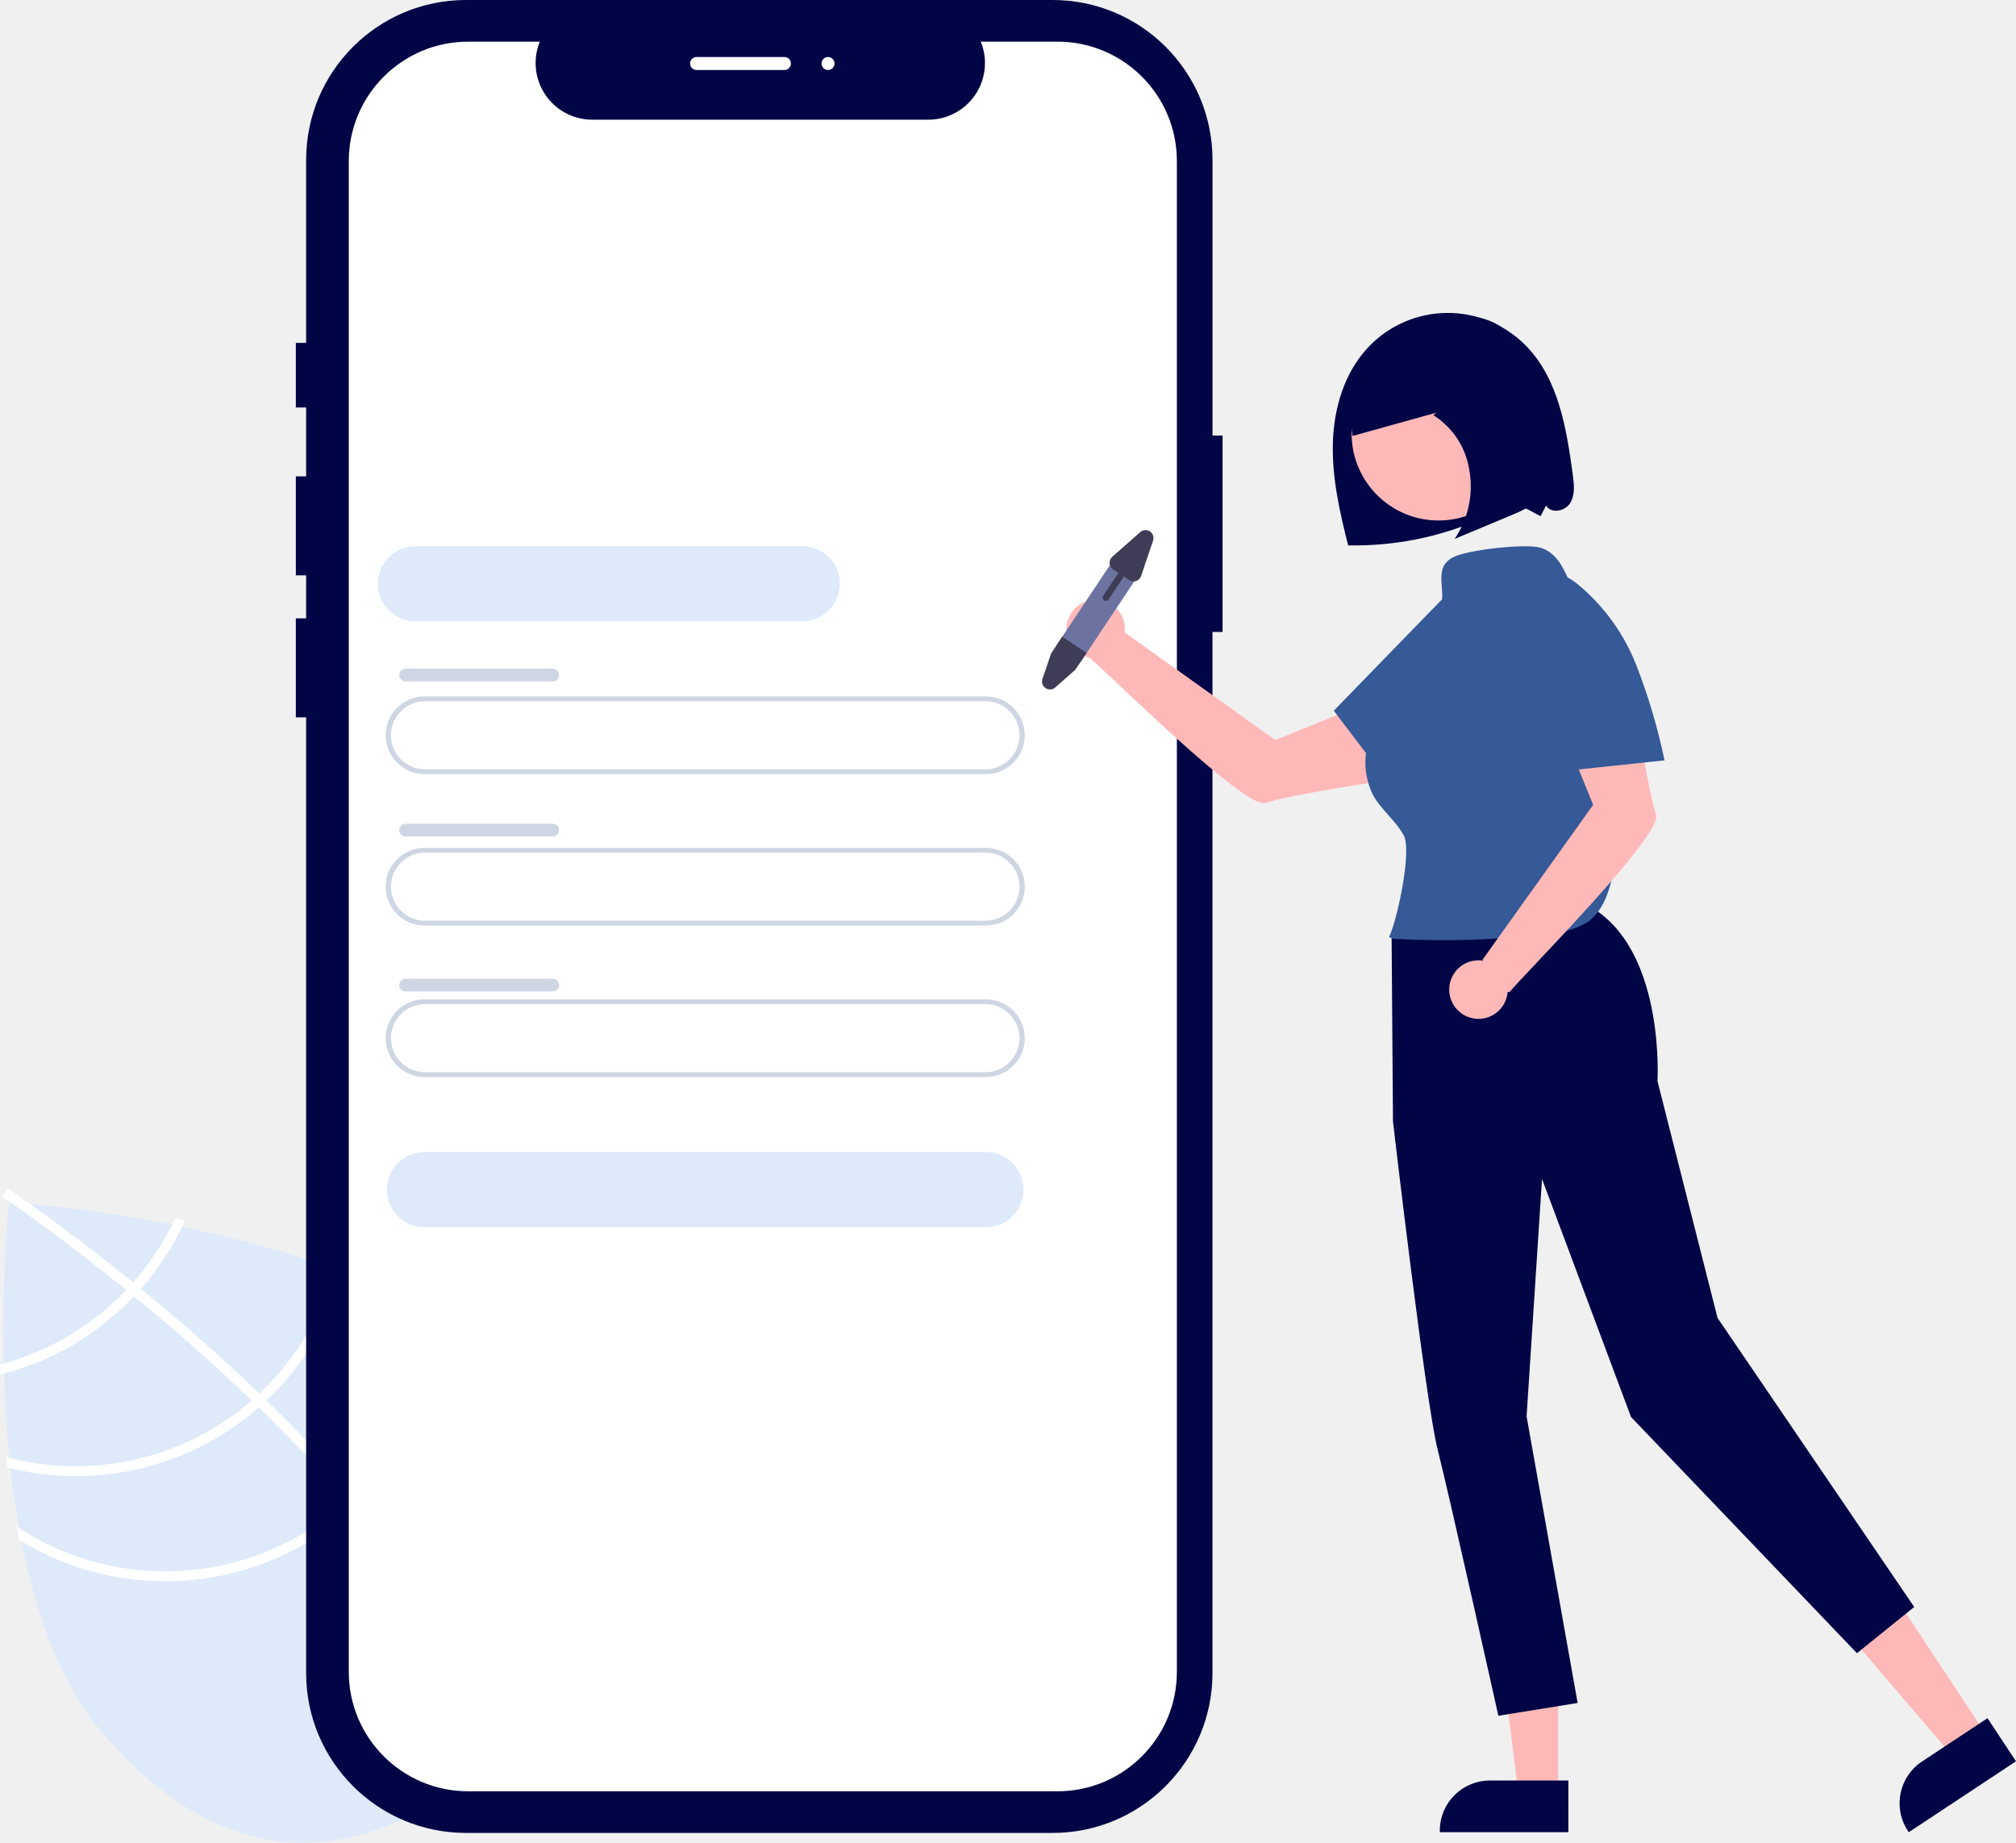
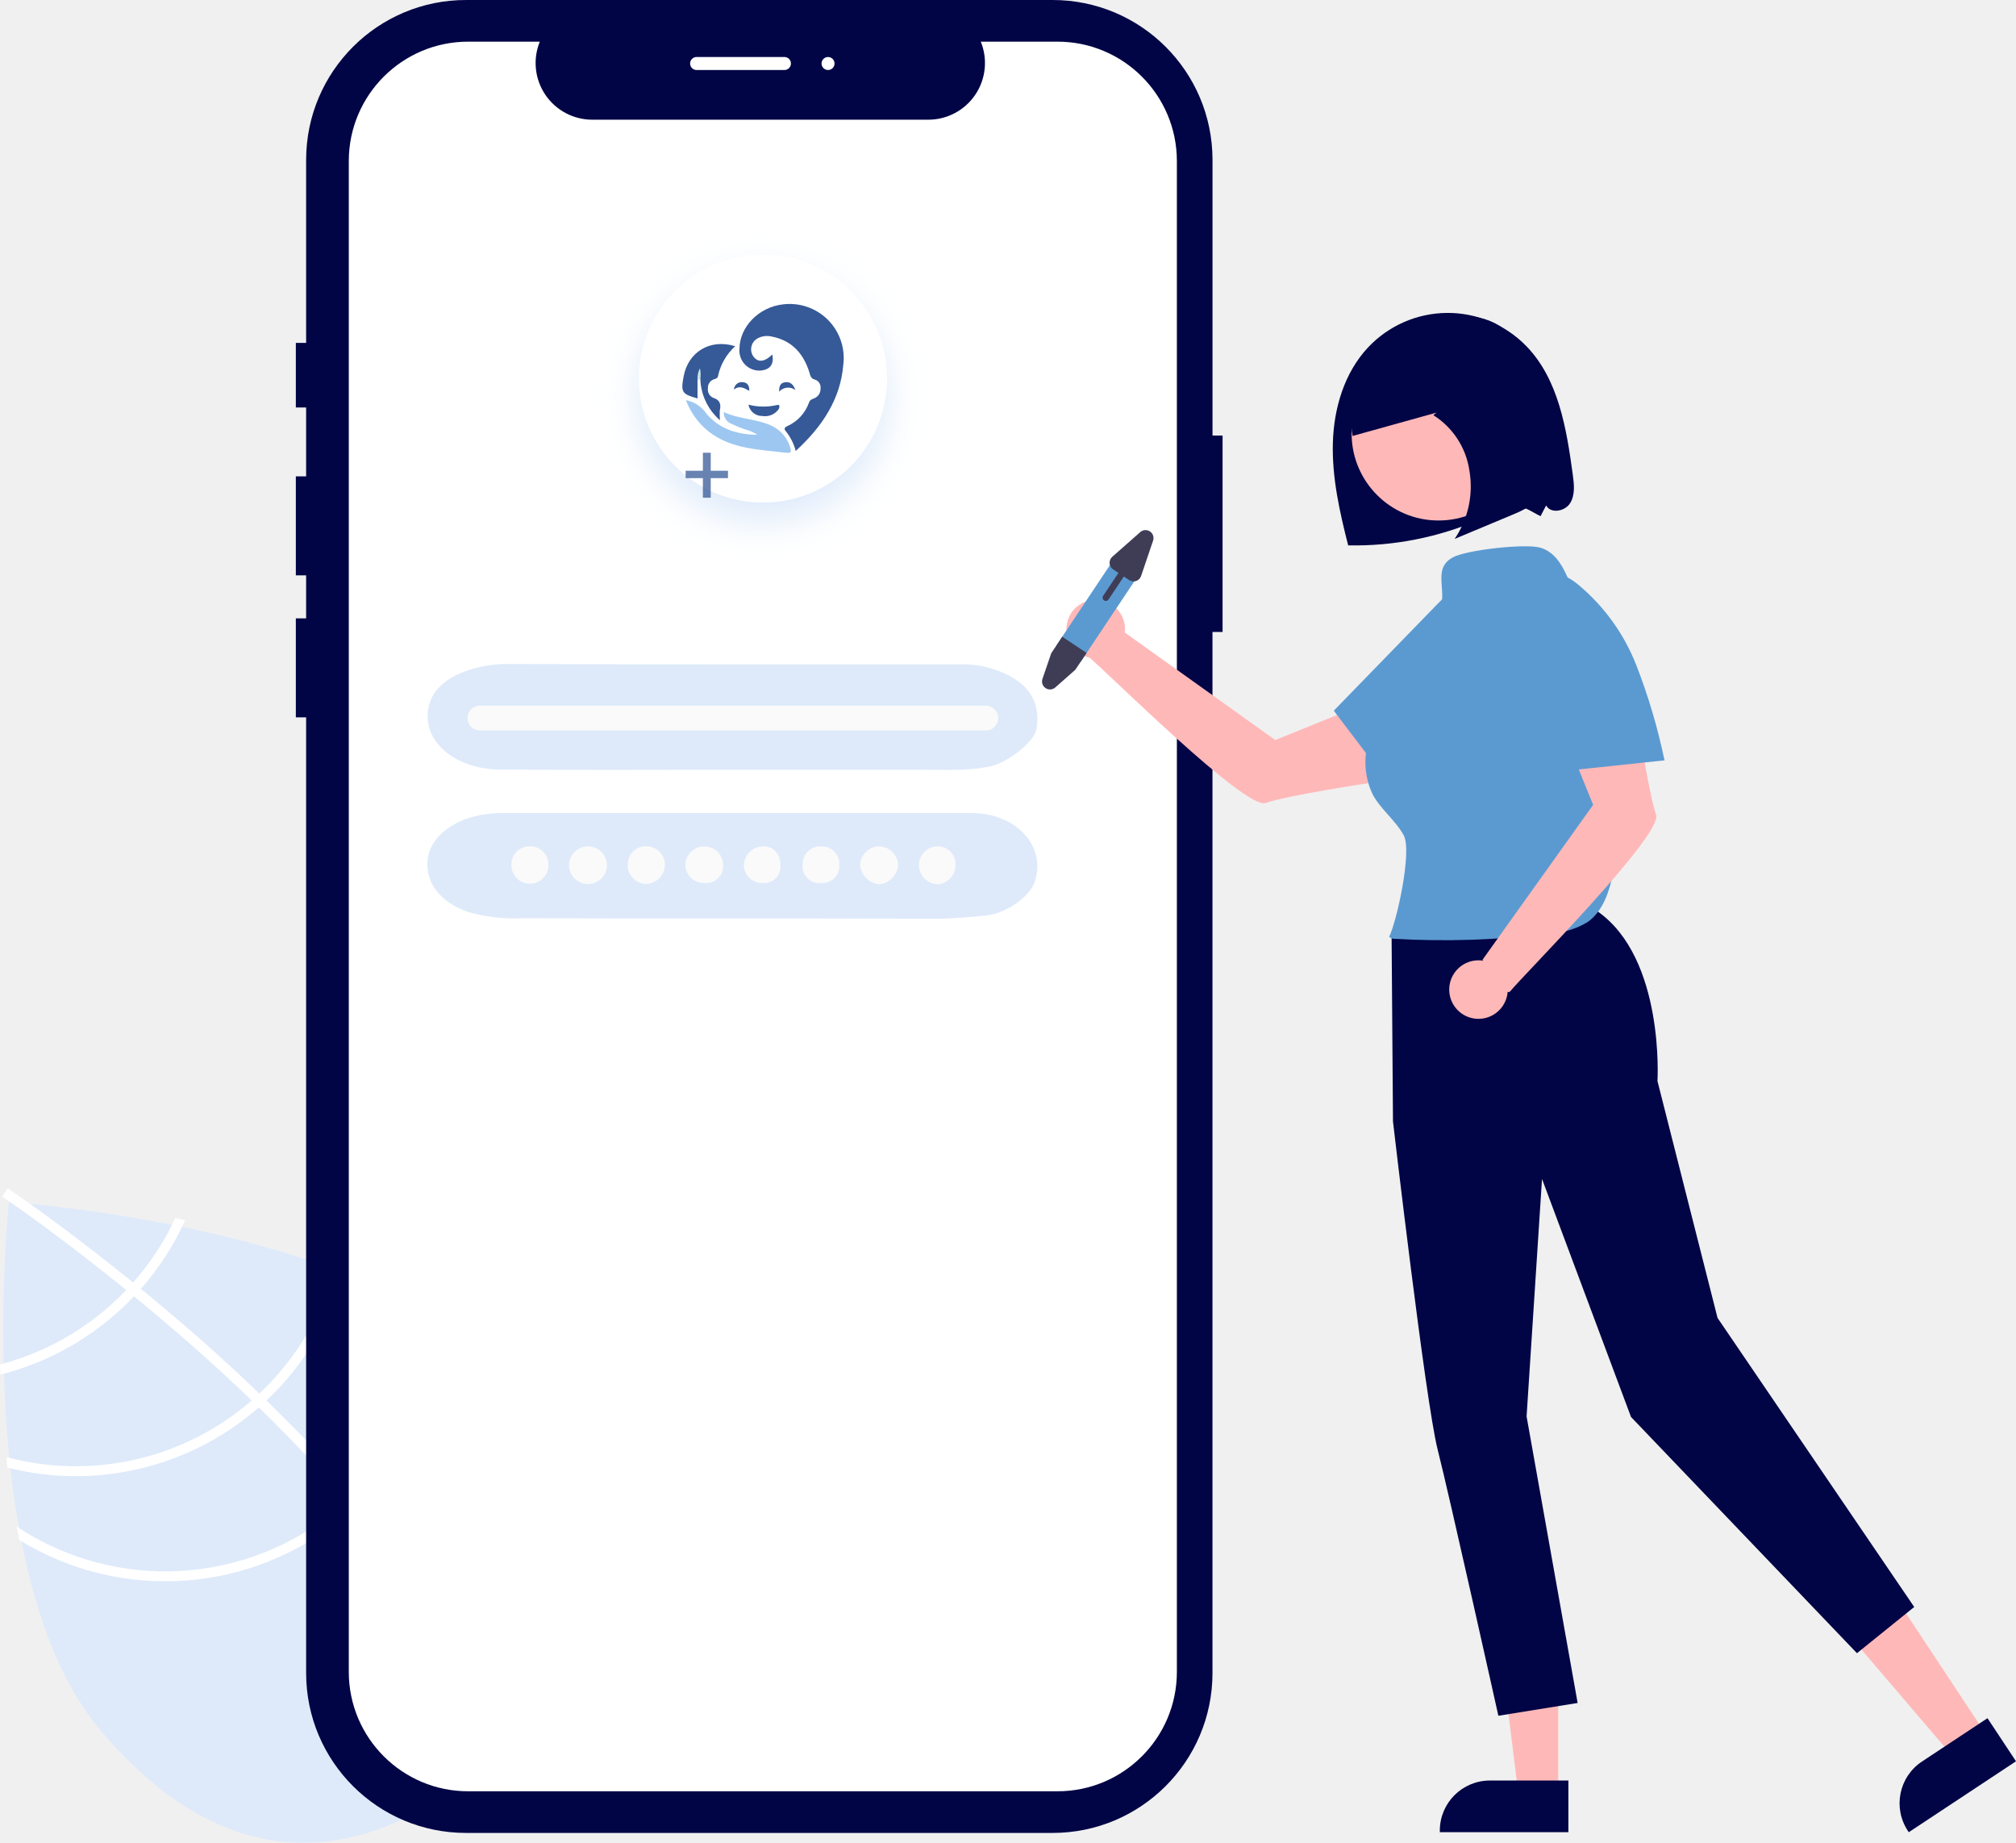
<svg xmlns="http://www.w3.org/2000/svg" width="325" height="297" viewBox="0 0 325 297">
-   <g id="Group_1590" data-name="Group 1590" transform="translate(0 0)">
-     <path id="Path_17788" data-name="Path 17788" d="M339.632,552.3l-3.512,27.668-5.168-31.429C306.112,539,277.07,537.151,277.07,537.151s-6.409,60.027,14.751,85.127,43.47,21.284,61.876,5.767,25.939-36.86,4.779-61.96C353.767,560.5,347.119,555.967,339.632,552.3Z" transform="translate(-275.636 -343.402)" fill="#deeafa" />
-     <path id="Path_17789" data-name="Path 17789" d="M332.594,582.127l1.043,1.237c12.05,14.443,19.084,27.708,20.986,39.621.031.173.05.345.081.519l-.806.125-.777.11c-1.913-12.983-10.212-26.617-20.719-39.217-.335-.409-.674-.825-1.027-1.23-4.5-5.295-9.348-10.392-14.268-15.172-.378-.373-.766-.747-1.155-1.122-6.526-6.275-13.113-11.975-19-16.791-.414-.342-.835-.679-1.25-1.01-9.991-8.111-17.774-13.526-19.509-14.714-.209-.149-.327-.227-.354-.246l.442-.656v-.011l.449-.661c.027.019.425.281,1.144.785,2.7,1.873,9.953,7.022,18.947,14.3.4.33.824.667,1.239,1.009,4.778,3.9,10,8.367,15.257,13.238q1.984,1.832,3.867,3.655c.395.369.784.743,1.161,1.117Q326.329,574.757,332.594,582.127Z" transform="translate(-275.486 -341.383)" fill="#fff" />
-     <path id="Path_17790" data-name="Path 17790" d="M296.5,552.125c-.364.4-.734.807-1.12,1.206a44.179,44.179,0,0,1-3.3,3.09,42.989,42.989,0,0,1-16.915,8.77c.016.542.033,1.083.048,1.636a44.581,44.581,0,0,0,17.9-9.181,45.728,45.728,0,0,0,3.522-3.3c.38-.394.75-.8,1.109-1.207a44.206,44.206,0,0,0,7.275-11.194q-.821-.172-1.608-.342A42.842,42.842,0,0,1,296.5,552.125Z" transform="translate(-275.162 -345.275)" fill="#fff" />
-     <path id="Path_17791" data-name="Path 17791" d="M317.787,576.636q-.6.571-1.237,1.106c-.123.115-.258.228-.387.337a43.217,43.217,0,0,1-39.063,8.7c.06.568.119,1.136.19,1.7A44.822,44.822,0,0,0,317.2,579.3c.172-.145.343-.289.509-.44.424-.368.836-.736,1.243-1.111a44.585,44.585,0,0,0,12.79-21.679c-.5-.2-1-.392-1.508-.583a42.921,42.921,0,0,1-12.443,21.146Z" transform="translate(-276.084 -351.931)" fill="#fff" />
-     <path id="Path_17792" data-name="Path 17792" d="M334.7,599.712c-.4.4-.806.784-1.219,1.164-.444.406-.893.805-1.352,1.192a43.334,43.334,0,0,1-51.859,2.94c.143.728.28,1.451.435,2.169a44.921,44.921,0,0,0,52.457-3.884c.459-.387.914-.781,1.346-1.187.425-.379.833-.765,1.236-1.157a44.79,44.79,0,0,0,13.3-30.084c-.511-.345-1.035-.668-1.564-1A43.194,43.194,0,0,1,334.7,599.712Z" transform="translate(-277.592 -358.968)" fill="#fff" />
-     <path id="Path_17793" data-name="Path 17793" d="M513.918,236.094V191.626A25.775,25.775,0,0,0,488.1,165.89h-94.49A25.775,25.775,0,0,0,367.8,191.627v29.532h-1.66v10.406h1.66v11.1h-1.66v15.955h1.66v6.937h-1.66v15.955h1.66V435.58a25.775,25.775,0,0,0,25.813,25.737H488.1a25.775,25.775,0,0,0,25.813-25.737V267.747h1.628V236.094Z" transform="translate(-318.448 -165.89)" fill="#010545" />
-     <path id="Path_17794" data-name="Path 17794" d="M497.118,178.7H484.784a9.133,9.133,0,0,1-8.479,12.578H422.172a9.133,9.133,0,0,1-8.479-12.578h-11.52A19.247,19.247,0,0,0,382.9,197.917V441.478A19.247,19.247,0,0,0,402.173,460.7h94.945a19.247,19.247,0,0,0,19.277-19.217h0V197.917A19.247,19.247,0,0,0,497.118,178.7Z" transform="translate(-326.671 -171.985)" fill="#fff" />
-     <path id="Path_17803" data-name="Path 17803" d="M724.946,288.532c-1.014-7.439-2.286-15.425-7.533-20.795a17.643,17.643,0,0,0-25.491.264c-3.819,4.074-5.506,9.8-5.66,15.377s1.089,11.1,2.468,16.514a50.9,50.9,0,0,0,21.242-4.181,34.224,34.224,0,0,1,5.093-2c1.77-.45,3.031.683,4.678,1.473l.9-1.73c.74,1.377,3.03.969,3.861-.355S725.157,290.081,724.946,288.532Z" transform="translate(-471.391 -211.989)" fill="#010545" />
-     <path id="Path_17804" data-name="Path 17804" d="M592.843,516.241l-5.361,3.545L571.257,500.8l7.912-5.232Z" transform="translate(-272.647 -236.652)" fill="#ffb8b8" />
-     <path id="Path_17805" data-name="Path 17805" d="M879.726,702.78,862.44,714.211l-.145-.219a8.066,8.066,0,0,1,2.278-11.177h0l10.557-6.982Z" transform="translate(-554.726 -418.899)" fill="#010545" />
-     <path id="Path_17806" data-name="Path 17806" d="M471.821,530.618h-6.427l-3.057-24.79h9.485Z" transform="translate(-220.625 -241.536)" fill="#ffb8b8" />
-     <path id="Path_17807" data-name="Path 17807" d="M739.91,723.331H719.187v-.262A8.066,8.066,0,0,1,727.253,715h12.658Z" transform="translate(-487.072 -428.019)" fill="#010545" />
-     <path id="Path_17808" data-name="Path 17808" d="M637.808,373.523l-24.266-17.334a4.717,4.717,0,1,0-5.666,4.062c3.033,2.547,25.188,24.58,28.36,23.418,3.22-1.18,17.3-3.315,17.3-3.315l.392-13.365Z" transform="translate(-432.217 -254.243)" fill="#ffb8b8" />
-     <path id="Path_17809" data-name="Path 17809" d="M704.733,451.146l.229,30.5s5.251,45.189,7.188,52.822,9.8,42.958,9.8,42.958l12.78-2.062L726.5,529.18l2.488-38.277,14.345,38.362,36.426,38.076,9.232-7.449L757.283,513.3,747.6,475.128s1.2-19.742-9.646-27.345Z" transform="translate(-480.398 -300.883)" fill="#010545" />
-     <circle id="Ellipse_227" data-name="Ellipse 227" cx="14.008" cy="14.008" r="14.008" transform="translate(217.896 55.876)" fill="#ffb8b8" />
-     <rect id="Rectangle_2021" data-name="Rectangle 2021" width="12.734" height="16.555" transform="translate(230.323 167.193) rotate(-65.867)" fill="#010545" />
-     <path id="Path_17810" data-name="Path 17810" d="M593.233,362.657" transform="translate(-426.931 -259.81)" fill="#6c63ff" />
-     <path id="Path_17811" data-name="Path 17811" d="M730.519,343.117c-1.651-3.285-2.453-7.344-5.972-8.409-2.376-.719-11.988.359-14.154,1.573-3.6,2.02-.338,5.8-2.463,9.345L701,357.175a35.882,35.882,0,0,0-4.052,8.3,12.083,12.083,0,0,0,.563,9.01c1.309,2.433,3.682,4.158,5,6.587,1.369,2.526-1.089,13.8-2.363,16.379l.612.283a137.92,137.92,0,0,0,25.4-.855,13.042,13.042,0,0,0,5.983-1.824c2.537-1.787,3.54-5.03,4.167-8.07A67.98,67.98,0,0,0,730.519,343.117Z" transform="translate(-476.216 -246.429)" fill="#365997" />
-     <path id="Path_17812" data-name="Path 17812" d="M697.173,380.043a95.909,95.909,0,0,0,10.733-11.789,32.114,32.114,0,0,0,6.232-14.515,10.751,10.751,0,0,0-.336-5.043,5.174,5.174,0,0,0-3.533-3.382c-2.659-.584-5.076,1.538-6.973,3.49L686.513,366.07,697.2,380.142Z" transform="translate(-471.493 -251.522)" fill="#365997" />
-     <path id="Path_17813" data-name="Path 17813" d="M755.489,401.078c-1.18-3.22-3.315-17.3-3.315-17.3l-13.365-.392,6.534,16.116-17.831,24.962.093.153a4.716,4.716,0,1,0,3.955,5.011.326.326,0,0,0,.409-.07C733.953,427.072,756.668,404.3,755.489,401.078Z" transform="translate(-488.511 -269.775)" fill="#ffb8b8" />
-     <path id="Path_17814" data-name="Path 17814" d="M766.374,372.43a95.9,95.9,0,0,0-4.531-15.286A32.116,32.116,0,0,0,752.65,344.3a10.752,10.752,0,0,0-4.489-2.323,5.174,5.174,0,0,0-4.722,1.272c-1.876,1.973-1.311,5.139-.623,7.773l6.086,23.3,17.574-1.863Z" transform="translate(-498.047 -249.917)" fill="#365997" />
-     <path id="Path_17815" data-name="Path 17815" d="M723.443,283.467a56.037,56.037,0,0,0-1.924-10c-1.029-3.191-2.687-6.179-5.066-7.987-3.767-2.862-8.643-2.31-12.867-.664a19.3,19.3,0,0,0-8.757,6.319,15.026,15.026,0,0,0-2.74,11.617l13.514-3.761-.493.41a12.728,12.728,0,0,1,5.807,8.914,15.055,15.055,0,0,1-2.378,11.029l9.217-3.851c1.9-.792,3.926-1.705,5.05-3.738C724.11,289.4,723.807,286.279,723.443,283.467Z" transform="translate(-474.036 -212.483)" fill="#010545" />
-     <path id="Path_17816" data-name="Path 17816" d="M613.88,340.186l-9.011,13.524a2.359,2.359,0,0,1-4.137-.4,2.163,2.163,0,0,1-.141-.449,2.365,2.365,0,0,1,.351-1.772l9.011-13.524a2.359,2.359,0,0,1,3.926,2.616Z" transform="translate(-430.44 -247.351)" fill="#6c73a1" />
-     <path id="Path_17817" data-name="Path 17817" d="M603.656,364.858l-1.824,2.721-3.227,2.845a1.285,1.285,0,0,1-2.067-1.377l1.413-4.135,1.779-2.67Z" transform="translate(-428.485 -259.621)" fill="#3f3d56" />
-     <path id="Path_17818" data-name="Path 17818" d="M621.22,329.694l-4.516,3.98a1.286,1.286,0,0,0,.137,2.034l.854.569-2.471,3.708a.524.524,0,0,0,.872.581l2.471-3.708.854.569a1.283,1.283,0,0,0,1.93-.657l1.934-5.7a1.286,1.286,0,0,0-2.068-1.378Z" transform="translate(-437.395 -243.933)" fill="#3f3d56" />
-     <path id="Path_17820" data-name="Path 17820" d="M503.177,185.515H489.023a1.048,1.048,0,0,1,0-2.1h14.154a1.048,1.048,0,1,1,0,2.1Z" transform="translate(-376.722 -174.229)" fill="#fff" />
-     <circle id="Ellipse_228" data-name="Ellipse 228" cx="1.048" cy="1.048" r="1.048" transform="translate(132.441 9.189)" fill="#fff" />
-     <path id="Path_17821" data-name="Path 17821" d="M100.111,75.311H9.61a6.26,6.26,0,0,1,0-12.521h90.5a6.26,6.26,0,0,1,0,12.521ZM9.61,63.564a5.487,5.487,0,0,0,0,10.973h90.5a5.487,5.487,0,0,0,0-10.973Z" transform="translate(58.831 49.454)" fill="#cfd6e3" />
-     <path id="Path_17822" data-name="Path 17822" d="M100.418,265.274H9.917a6.067,6.067,0,0,1,0-12.134h90.5a6.067,6.067,0,0,1,0,12.134Z" transform="translate(58.524 -67.47)" fill="#deeafa" />
-     <path id="Path_17823" data-name="Path 17823" d="M68.4,12.134H6.067A6.067,6.067,0,0,1,6.067,0H68.4a6.067,6.067,0,0,1,0,12.134Z" transform="translate(60.916 88.025)" fill="#deeafa" />
-     <path id="Path_17824" data-name="Path 17824" d="M100.111,138.591H9.61a6.26,6.26,0,0,1,0-12.521h90.5a6.26,6.26,0,0,1,0,12.521ZM9.61,126.844a5.487,5.487,0,0,0,0,10.973h90.5a5.487,5.487,0,0,0,0-10.973H9.61Z" transform="translate(58.831 10.584)" fill="#cfd6e3" />
-     <path id="Path_17825" data-name="Path 17825" d="M100.111,201.881H9.61a6.26,6.26,0,0,1,0-12.521h90.5a6.26,6.26,0,0,1,0,12.521ZM9.61,190.134a5.487,5.487,0,0,0,0,10.973h90.5a5.487,5.487,0,0,0,0-10.973H9.61Z" transform="translate(58.831 -28.293)" fill="#cfd6e3" />
-     <path id="Path_17826" data-name="Path 17826" d="M9.865,51.17H33.584A1.025,1.025,0,0,1,34.609,52.2h0a1.027,1.027,0,0,1-1.025,1.025H9.865A1.025,1.025,0,0,1,8.84,52.2h0A1.027,1.027,0,0,1,9.865,51.17Z" transform="translate(55.521 56.604)" fill="#cfd6e3" />
-     <path id="Path_17827" data-name="Path 17827" d="M9.865,115.95H33.584a1.024,1.024,0,0,1,1.025,1.021h0A1.027,1.027,0,0,1,33.584,118H9.865a1.024,1.024,0,0,1-1.025-1.021h0A1.027,1.027,0,0,1,9.865,115.95Z" transform="translate(55.521 16.815)" fill="#cfd6e3" />
-     <path id="Path_17828" data-name="Path 17828" d="M9.865,180.74H33.584a1.025,1.025,0,0,1,1.025,1.025h0a1.024,1.024,0,0,1-1.025,1.021H9.865a1.025,1.025,0,0,1-1.025-1.025h0A1.024,1.024,0,0,1,9.865,180.74Z" transform="translate(55.521 -22.981)" fill="#cfd6e3" />
+   <defs>
+     <filter id="Ellipse_231" x="94" y="35" width="58" height="58" filterUnits="userSpaceOnUse">
+       <feOffset dy="3" input="SourceAlpha" />
+       <feGaussianBlur stdDeviation="3" result="blur" />
+       <feFlood flood-color="#deeafa" />
+       <feComposite operator="in" in2="blur" />
+       <feComposite in="SourceGraphic" />
+     </filter>
+     <clipPath id="clip-path">
+       <rect id="Rectangle_2026" data-name="Rectangle 2026" width="25.994" height="24.011" fill="none" />
+     </clipPath>
+   </defs>
+   <g id="Group_1621" data-name="Group 1621" transform="translate(-25 -129)">
+     <g id="Group_1605" data-name="Group 1605" transform="translate(3 -59)">
+       <path id="Path_3715" data-name="Path 3715" d="M63.522,90.278q15.932,0,31.861,0c2.91,0,4.642,1.464,4.69,4.167.08,4.419.072,8.841.009,13.26-.036,2.48-2.111,4.1-5.193,4.127-4.551.038-9.1.01-13.656.01q-24.578,0-49.157,0c-3.849,0-4.87-.9-5.32-4.409a60.487,60.487,0,0,1,.034-14.024c.22-2.107,1.541-3.119,4.187-3.125,8.951-.021,17.9-.009,26.854-.009h5.69" transform="translate(78.487 265.429)" fill="#deeafa" />
+       <text id="إضافة_طفل_جديد" data-name="إضافة طفل جديد" transform="translate(110 369)" fill="#fafafa" font-size="10" font-family="IBMPlexSansArabic-Light, IBM Plex Sans Arabic" font-weight="300">
+         <tspan x="0" y="0">إضافة طفل جديد</tspan>
+       </text>
+     </g>
+     <g id="Group_1658" data-name="Group 1658">
+       <g id="Group_1604" data-name="Group 1604" transform="translate(8 -60.78)">
+         <g id="Group_1590" data-name="Group 1590" transform="translate(17 189.78)">
+           <path id="Path_17788" data-name="Path 17788" d="M339.632,552.3l-3.512,27.668-5.168-31.429C306.112,539,277.07,537.151,277.07,537.151s-6.409,60.027,14.751,85.127,43.47,21.284,61.876,5.767,25.939-36.86,4.779-61.96C353.767,560.5,347.119,555.967,339.632,552.3Z" transform="translate(-275.636 -343.402)" fill="#deeafa" />
+           <path id="Path_17789" data-name="Path 17789" d="M332.594,582.127l1.043,1.237c12.05,14.443,19.084,27.708,20.986,39.621.031.173.05.345.081.519l-.806.125-.777.11c-1.913-12.983-10.212-26.617-20.719-39.217-.335-.409-.674-.825-1.027-1.23-4.5-5.295-9.348-10.392-14.268-15.172-.378-.373-.766-.747-1.155-1.122-6.526-6.275-13.113-11.975-19-16.791-.414-.342-.835-.679-1.25-1.01-9.991-8.111-17.774-13.526-19.509-14.714-.209-.149-.327-.227-.354-.246l.442-.656v-.011l.449-.661c.027.019.425.281,1.144.785,2.7,1.873,9.953,7.022,18.947,14.3.4.33.824.667,1.239,1.009,4.778,3.9,10,8.367,15.257,13.238q1.984,1.832,3.867,3.655c.395.369.784.743,1.161,1.117Q326.329,574.757,332.594,582.127Z" transform="translate(-275.486 -341.383)" fill="#fff" />
+           <path id="Path_17790" data-name="Path 17790" d="M296.5,552.125c-.364.4-.734.807-1.12,1.206a44.179,44.179,0,0,1-3.3,3.09,42.989,42.989,0,0,1-16.915,8.77c.016.542.033,1.083.048,1.636a44.581,44.581,0,0,0,17.9-9.181,45.728,45.728,0,0,0,3.522-3.3c.38-.394.75-.8,1.109-1.207a44.206,44.206,0,0,0,7.275-11.194q-.821-.172-1.608-.342A42.842,42.842,0,0,1,296.5,552.125Z" transform="translate(-275.162 -345.275)" fill="#fff" />
+           <path id="Path_17791" data-name="Path 17791" d="M317.787,576.636q-.6.571-1.237,1.106c-.123.115-.258.228-.387.337a43.217,43.217,0,0,1-39.063,8.7c.06.568.119,1.136.19,1.7A44.822,44.822,0,0,0,317.2,579.3c.172-.145.343-.289.509-.44.424-.368.836-.736,1.243-1.111a44.585,44.585,0,0,0,12.79-21.679c-.5-.2-1-.392-1.508-.583a42.921,42.921,0,0,1-12.443,21.146Z" transform="translate(-276.084 -351.93)" fill="#fff" />
+           <path id="Path_17792" data-name="Path 17792" d="M334.7,599.712c-.4.4-.806.784-1.219,1.164-.444.406-.893.805-1.352,1.192a43.334,43.334,0,0,1-51.859,2.94c.143.728.28,1.451.435,2.169a44.921,44.921,0,0,0,52.457-3.884c.459-.387.914-.781,1.346-1.187.425-.379.833-.765,1.236-1.157a44.79,44.79,0,0,0,13.3-30.084c-.511-.345-1.035-.668-1.564-1A43.194,43.194,0,0,1,334.7,599.712Z" transform="translate(-277.592 -358.968)" fill="#fff" />
+           <path id="Path_17793" data-name="Path 17793" d="M513.918,236.094V191.626A25.775,25.775,0,0,0,488.1,165.89h-94.49A25.775,25.775,0,0,0,367.8,191.627v29.532h-1.66v10.406h1.66v11.1h-1.66v15.955h1.66v6.937h-1.66v15.955h1.66V435.58a25.775,25.775,0,0,0,25.813,25.737H488.1a25.775,25.775,0,0,0,25.813-25.737V267.747h1.628V236.094Z" transform="translate(-318.448 -165.89)" fill="#010545" />
+           <path id="Path_17794" data-name="Path 17794" d="M497.118,178.7H484.784a9.133,9.133,0,0,1-8.479,12.578H422.172a9.133,9.133,0,0,1-8.479-12.578h-11.52A19.247,19.247,0,0,0,382.9,197.917V441.478A19.247,19.247,0,0,0,402.173,460.7h94.945a19.247,19.247,0,0,0,19.277-19.217h0V197.917A19.247,19.247,0,0,0,497.118,178.7Z" transform="translate(-326.671 -171.985)" fill="#fff" />
+           <path id="Path_17803" data-name="Path 17803" d="M724.946,288.532c-1.014-7.439-2.286-15.425-7.533-20.795a17.643,17.643,0,0,0-25.491.264c-3.819,4.074-5.506,9.8-5.66,15.377s1.089,11.1,2.468,16.514a50.9,50.9,0,0,0,21.242-4.181,34.224,34.224,0,0,1,5.093-2c1.77-.45,3.031.683,4.678,1.473l.9-1.73c.74,1.377,3.03.969,3.861-.355S725.157,290.081,724.946,288.532Z" transform="translate(-471.391 -211.989)" fill="#010545" />
+           <path id="Path_17804" data-name="Path 17804" d="M592.843,516.241l-5.361,3.545L571.257,500.8l7.912-5.232Z" transform="translate(-272.647 -236.652)" fill="#ffb8b8" />
+           <path id="Path_17805" data-name="Path 17805" d="M879.726,702.78,862.44,714.211l-.145-.219a8.066,8.066,0,0,1,2.278-11.177h0l10.557-6.982Z" transform="translate(-554.726 -418.899)" fill="#010545" />
+           <path id="Path_17806" data-name="Path 17806" d="M471.821,530.618h-6.427l-3.057-24.79h9.485Z" transform="translate(-220.625 -241.536)" fill="#ffb8b8" />
+           <path id="Path_17807" data-name="Path 17807" d="M739.91,723.331H719.187v-.262A8.066,8.066,0,0,1,727.253,715h12.658Z" transform="translate(-487.072 -428.019)" fill="#010545" />
+           <path id="Path_17808" data-name="Path 17808" d="M637.808,373.523l-24.266-17.334a4.717,4.717,0,1,0-5.666,4.062c3.033,2.547,25.188,24.58,28.36,23.418,3.22-1.18,17.3-3.315,17.3-3.315l.392-13.365Z" transform="translate(-432.217 -254.243)" fill="#ffb8b8" />
+           <path id="Path_17809" data-name="Path 17809" d="M704.733,451.146l.229,30.5s5.251,45.189,7.188,52.822,9.8,42.958,9.8,42.958l12.78-2.062L726.5,529.18l2.488-38.277,14.345,38.362,36.426,38.076,9.232-7.449L757.283,513.3,747.6,475.128s1.2-19.742-9.646-27.345Z" transform="translate(-480.398 -300.883)" fill="#010545" />
+           <circle id="Ellipse_227" data-name="Ellipse 227" cx="14.008" cy="14.008" r="14.008" transform="translate(217.896 55.876)" fill="#ffb8b8" />
+           <rect id="Rectangle_2021" data-name="Rectangle 2021" width="12.734" height="16.555" transform="translate(230.323 167.193) rotate(-65.867)" fill="#010545" />
+           <path id="Path_17810" data-name="Path 17810" d="M593.233,362.657" transform="translate(-426.931 -259.81)" fill="#6c63ff" />
+           <path id="Path_17811" data-name="Path 17811" d="M730.519,343.117c-1.651-3.285-2.453-7.344-5.972-8.409-2.376-.719-11.988.359-14.154,1.573-3.6,2.02-.338,5.8-2.463,9.345L701,357.175a35.882,35.882,0,0,0-4.052,8.3,12.083,12.083,0,0,0,.563,9.01c1.309,2.433,3.682,4.158,5,6.587,1.369,2.526-1.089,13.8-2.363,16.379l.612.283a137.92,137.92,0,0,0,25.4-.855,13.042,13.042,0,0,0,5.983-1.824c2.537-1.787,3.54-5.03,4.167-8.07A67.98,67.98,0,0,0,730.519,343.117Z" transform="translate(-476.216 -246.429)" fill="#5b9ad1" />
+           <path id="Path_17812" data-name="Path 17812" d="M697.173,380.043a95.909,95.909,0,0,0,10.733-11.789,32.114,32.114,0,0,0,6.232-14.515,10.751,10.751,0,0,0-.336-5.043,5.174,5.174,0,0,0-3.533-3.382c-2.659-.584-5.076,1.538-6.973,3.49L686.513,366.07,697.2,380.142Z" transform="translate(-471.493 -251.522)" fill="#5b9ad1" />
+           <path id="Path_17813" data-name="Path 17813" d="M755.489,401.078c-1.18-3.22-3.315-17.3-3.315-17.3l-13.365-.392,6.534,16.116-17.831,24.962.093.153a4.716,4.716,0,1,0,3.955,5.011.326.326,0,0,0,.409-.07C733.953,427.072,756.668,404.3,755.489,401.078Z" transform="translate(-488.511 -269.775)" fill="#ffb8b8" />
+           <path id="Path_17814" data-name="Path 17814" d="M766.374,372.43a95.9,95.9,0,0,0-4.531-15.286A32.116,32.116,0,0,0,752.65,344.3a10.752,10.752,0,0,0-4.489-2.323,5.174,5.174,0,0,0-4.722,1.272c-1.876,1.973-1.311,5.139-.623,7.773l6.086,23.3,17.574-1.863Z" transform="translate(-498.047 -249.917)" fill="#5b9ad1" />
+           <path id="Path_17815" data-name="Path 17815" d="M723.443,283.467a56.037,56.037,0,0,0-1.924-10c-1.029-3.191-2.687-6.179-5.066-7.987-3.767-2.862-8.643-2.31-12.867-.664a19.3,19.3,0,0,0-8.757,6.319,15.026,15.026,0,0,0-2.74,11.617l13.514-3.761-.493.41a12.728,12.728,0,0,1,5.807,8.914,15.055,15.055,0,0,1-2.378,11.029l9.217-3.851c1.9-.792,3.926-1.705,5.05-3.738C724.11,289.4,723.807,286.279,723.443,283.467Z" transform="translate(-474.036 -212.483)" fill="#010545" />
+           <path id="Path_17816" data-name="Path 17816" d="M613.88,340.186l-9.011,13.524a2.359,2.359,0,0,1-4.137-.4,2.163,2.163,0,0,1-.141-.449,2.365,2.365,0,0,1,.351-1.772l9.011-13.524a2.359,2.359,0,0,1,3.926,2.616Z" transform="translate(-430.44 -247.351)" fill="#5b9ad1" />
+           <path id="Path_17817" data-name="Path 17817" d="M603.656,364.858l-1.824,2.721-3.227,2.845a1.285,1.285,0,0,1-2.067-1.377l1.413-4.135,1.779-2.67Z" transform="translate(-428.485 -259.62)" fill="#3f3d56" />
+           <path id="Path_17818" data-name="Path 17818" d="M621.22,329.694l-4.516,3.98a1.286,1.286,0,0,0,.137,2.034l.854.569-2.471,3.708a.524.524,0,0,0,.872.581l2.471-3.708.854.569a1.283,1.283,0,0,0,1.93-.657l1.934-5.7a1.286,1.286,0,0,0-2.068-1.378Z" transform="translate(-437.395 -243.933)" fill="#3f3d56" />
+           <path id="Path_17820" data-name="Path 17820" d="M503.177,185.515H489.023a1.048,1.048,0,0,1,0-2.1h14.154a1.048,1.048,0,1,1,0,2.1Z" transform="translate(-376.722 -174.229)" fill="#fff" />
+           <circle id="Ellipse_228" data-name="Ellipse 228" cx="1.048" cy="1.048" r="1.048" transform="translate(132.441 9.189)" fill="#fff" />
+         </g>
+         <g id="Group_1602" data-name="Group 1602" transform="translate(85.9 320.818)">
+           <path id="Path_3716" data-name="Path 3716" d="M72.2,72.064q19,0,38,.005c7.184.009,12.065,5.276,10.248,10.957-.9,2.82-5.065,5.285-7.755,5.537-2.652.249-5.321.536-8.036.529-22.295-.062-44.591-.005-66.886-.071a27.042,27.042,0,0,1-8.659-.994c-4.587-1.555-7.14-4.9-6.529-8.79.463-2.945,3.525-5.9,8.374-6.826a22.289,22.289,0,0,1,4.249-.349q18.5,0,36.991,0" transform="translate(-22.5 -72.061)" fill="#deeafa" />
+           <path id="Path_3724" data-name="Path 3724" d="M57.587,78.247a3.111,3.111,0,0,1,2.945-3.076,3.148,3.148,0,0,1,3.181,2.864,3.347,3.347,0,0,1-3.06,3.256,3.468,3.468,0,0,1-3.067-3.043" transform="translate(12.171 -69.797)" fill="#fafafa" />
+           <path id="Path_3725" data-name="Path 3725" d="M36.62,78.192a3.068,3.068,0,1,1-6.133-.14,3.07,3.07,0,0,1,6.133.14" transform="translate(-7.659 -69.801)" fill="#fafafa" />
+           <path id="Path_3726" data-name="Path 3726" d="M44.351,81.063a2.939,2.939,0,0,1-3.03-2.953,3.055,3.055,0,0,1,3.131-2.929,2.982,2.982,0,0,1,2.944,3.043,2.7,2.7,0,0,1-3.044,2.839" transform="translate(0.268 -69.79)" fill="#fafafa" />
+           <path id="Path_3727" data-name="Path 3727" d="M41.944,78.248a3.078,3.078,0,0,1-3.089,2.979,3.01,3.01,0,0,1-2.9-3.131,2.9,2.9,0,0,1,3.063-2.928,2.969,2.969,0,0,1,2.93,3.08" transform="translate(-3.659 -69.799)" fill="#fafafa" />
+           <path id="Path_3728" data-name="Path 3728" d="M63.063,78.257a3.041,3.041,0,0,1,2.913-3.09,2.874,2.874,0,0,1,2.984,2.767,3.15,3.15,0,0,1-2.674,3.351,3.107,3.107,0,0,1-3.223-3.028" transform="translate(16.177 -69.8)" fill="#fafafa" />
+           <path id="Path_3729" data-name="Path 3729" d="M55.2,75.181a2.788,2.788,0,0,1,2.94,2.979,2.723,2.723,0,0,1-2.968,2.915,2.661,2.661,0,0,1-2.93-2.929A2.8,2.8,0,0,1,55.2,75.181" transform="translate(8.259 -69.79)" fill="#fafafa" />
+           <path id="Path_3730" data-name="Path 3730" d="M28.139,75.168A2.929,2.929,0,0,1,31.1,78.2a2.99,2.99,0,1,1-5.979-.067,2.929,2.929,0,0,1,3.022-2.969" transform="translate(-11.585 -69.799)" fill="#fafafa" />
+           <path id="Path_3731" data-name="Path 3731" d="M52.662,78.284A2.631,2.631,0,0,1,49.8,81.075,2.893,2.893,0,0,1,46.77,78.14a3.128,3.128,0,0,1,3.323-2.959c1.59.076,2.6,1.3,2.57,3.1" transform="translate(4.254 -69.792)" fill="#fafafa" />
+         </g>
+         <g id="Group_1601" data-name="Group 1601" transform="translate(85.936 296.81)">
+           <path id="Path_3717" data-name="Path 3717" d="M71.4,75.159c-12.48,0-24.962.083-37.442-.04-6.194-.059-11.82-3.773-11.415-9.13.228-3.042,2.272-5.152,5.468-6.472a19.251,19.251,0,0,1,7.529-1.391c24.287.069,48.574.035,72.86.048a16.2,16.2,0,0,1,7.858,1.813c3.888,2.088,4.981,5.027,4.432,8.558-.333,2.153-4.881,5.686-7.871,6.166a33.872,33.872,0,0,1-5.5.474c-11.976-.045-23.949-.022-35.925-.026" transform="translate(-22.52 -58.126)" fill="#deeafa" />
+           <path id="Path_15826" data-name="Path 15826" d="M0,0H81.551" transform="translate(8.43 8.709)" fill="none" stroke="#fafafa" stroke-linecap="round" stroke-width="4" />
+         </g>
+         <g transform="matrix(1, 0, 0, 1, 17, 189.78)" filter="url(#Ellipse_231)">
+           <circle id="Ellipse_231-2" data-name="Ellipse 231" cx="20" cy="20" r="20" transform="translate(103 41)" fill="#fff" />
+         </g>
+         <text id="_" data-name="+" transform="translate(127 271)" fill="#365997" font-size="14" font-family="Roboto-Regular, Roboto" opacity="0.75">
+           <tspan x="0" y="0">+</tspan>
+         </text>
+       </g>
+       <g id="Group_1619" data-name="Group 1619" transform="translate(135 178)">
+         <g id="Group_1618" data-name="Group 1618" transform="translate(0 0)" clip-path="url(#clip-path)">
+           <path id="Path_17874" data-name="Path 17874" d="M17.385,23.684a8.415,8.415,0,0,0-1.5-3.057c-.37-.415-.462-.659.157-.953a6.552,6.552,0,0,0,3.492-3.81c.169-.476.508-.516.871-.676a1.629,1.629,0,0,0,.981-1.6,1.3,1.3,0,0,0-.84-1.381c-.756-.165-.8-.678-.967-1.216-.964-3.058-2.858-5.141-6.119-5.759a3.18,3.18,0,0,0-2.308.353,2.017,2.017,0,0,0-.581,2.893c.629.848,1.532.885,2.536.1.164-.128.315-.272.511-.442.276,1.534-.312,2.374-1.72,2.575A3.212,3.212,0,0,1,8.315,7.24C8.328,3.7,11.41.523,15.266.066a8.717,8.717,0,0,1,9.8,9.629c-.452,5.674-3.426,10.084-7.682,13.989" transform="translate(0.894 0)" fill="#365997" />
+           <path id="Path_17875" data-name="Path 17875" d="M.519,13.986A5.228,5.228,0,0,1,3.9,16.255c2.109,2.424,4.84,3.257,8.131,3.325a6.029,6.029,0,0,0-2.062-.9A18.3,18.3,0,0,1,7.9,17.816a1.859,1.859,0,0,1-1.265-1.9c2.585,1.2,5.454,1.052,7.949,2.327a5.564,5.564,0,0,1,2.793,3.533c.159.515.033.793-.531.721-4.353-.563-8.864-.536-12.6-3.4A11.685,11.685,0,0,1,.519,13.986" transform="translate(0.056 1.505)" fill="#74afeb" opacity="0.7" />
+           <path id="Path_17876" data-name="Path 17876" d="M2.447,11.694v2.9c-2.529-.709-2.712-1-2.243-3.535.739-3.977,4.28-6.13,8.317-4.884a9.048,9.048,0,0,0-2.776,4.835c-.081.385-.394.4-.684.505a1.457,1.457,0,0,0-.94,1.466,1.433,1.433,0,0,0,.873,1.515c1.129.35,1.262,1.119,1.042,2.057A12.5,12.5,0,0,0,6.06,18.1,9.2,9.2,0,0,1,2.9,11.438c-.384-.464-.051-.94-.011-1.66a7.985,7.985,0,0,1-.441,1.916" transform="translate(0 0.626)" fill="#365997" />
+           <path id="Path_17877" data-name="Path 17877" d="M9.625,14.647a9.531,9.531,0,0,0,4.583.061c.15-.044.4-.049.413.171a1,1,0,0,1-.2.594,2.7,2.7,0,0,1-2.571,1,2.23,2.23,0,0,1-2.23-1.824" transform="translate(1.035 1.576)" fill="#365997" />
+           <path id="Path_17878" data-name="Path 17878" d="M7.516,12.574A1.25,1.25,0,0,1,8.974,11.38c.7.071,1.042.524,1.01,1.4-.831-.482-1.61-.921-2.468-.207" transform="translate(0.808 1.223)" fill="#365997" />
+           <path id="Path_17879" data-name="Path 17879" d="M14.1,12.9c-.049-.933.243-1.418.935-1.512.763-.1,1.324.246,1.675,1.252a1.936,1.936,0,0,0-2.609.26" transform="translate(1.516 1.223)" fill="#365997" />
+           <path id="Path_17880" data-name="Path 17880" d="M2.212,11.313a3.66,3.66,0,0,1,.377-1.96,4.057,4.057,0,0,1,.075,1.7l-.452.256" transform="translate(0.235 1.006)" fill="#c5e2e6" />
+         </g>
+       </g>
+     </g>
  </g>
</svg>
